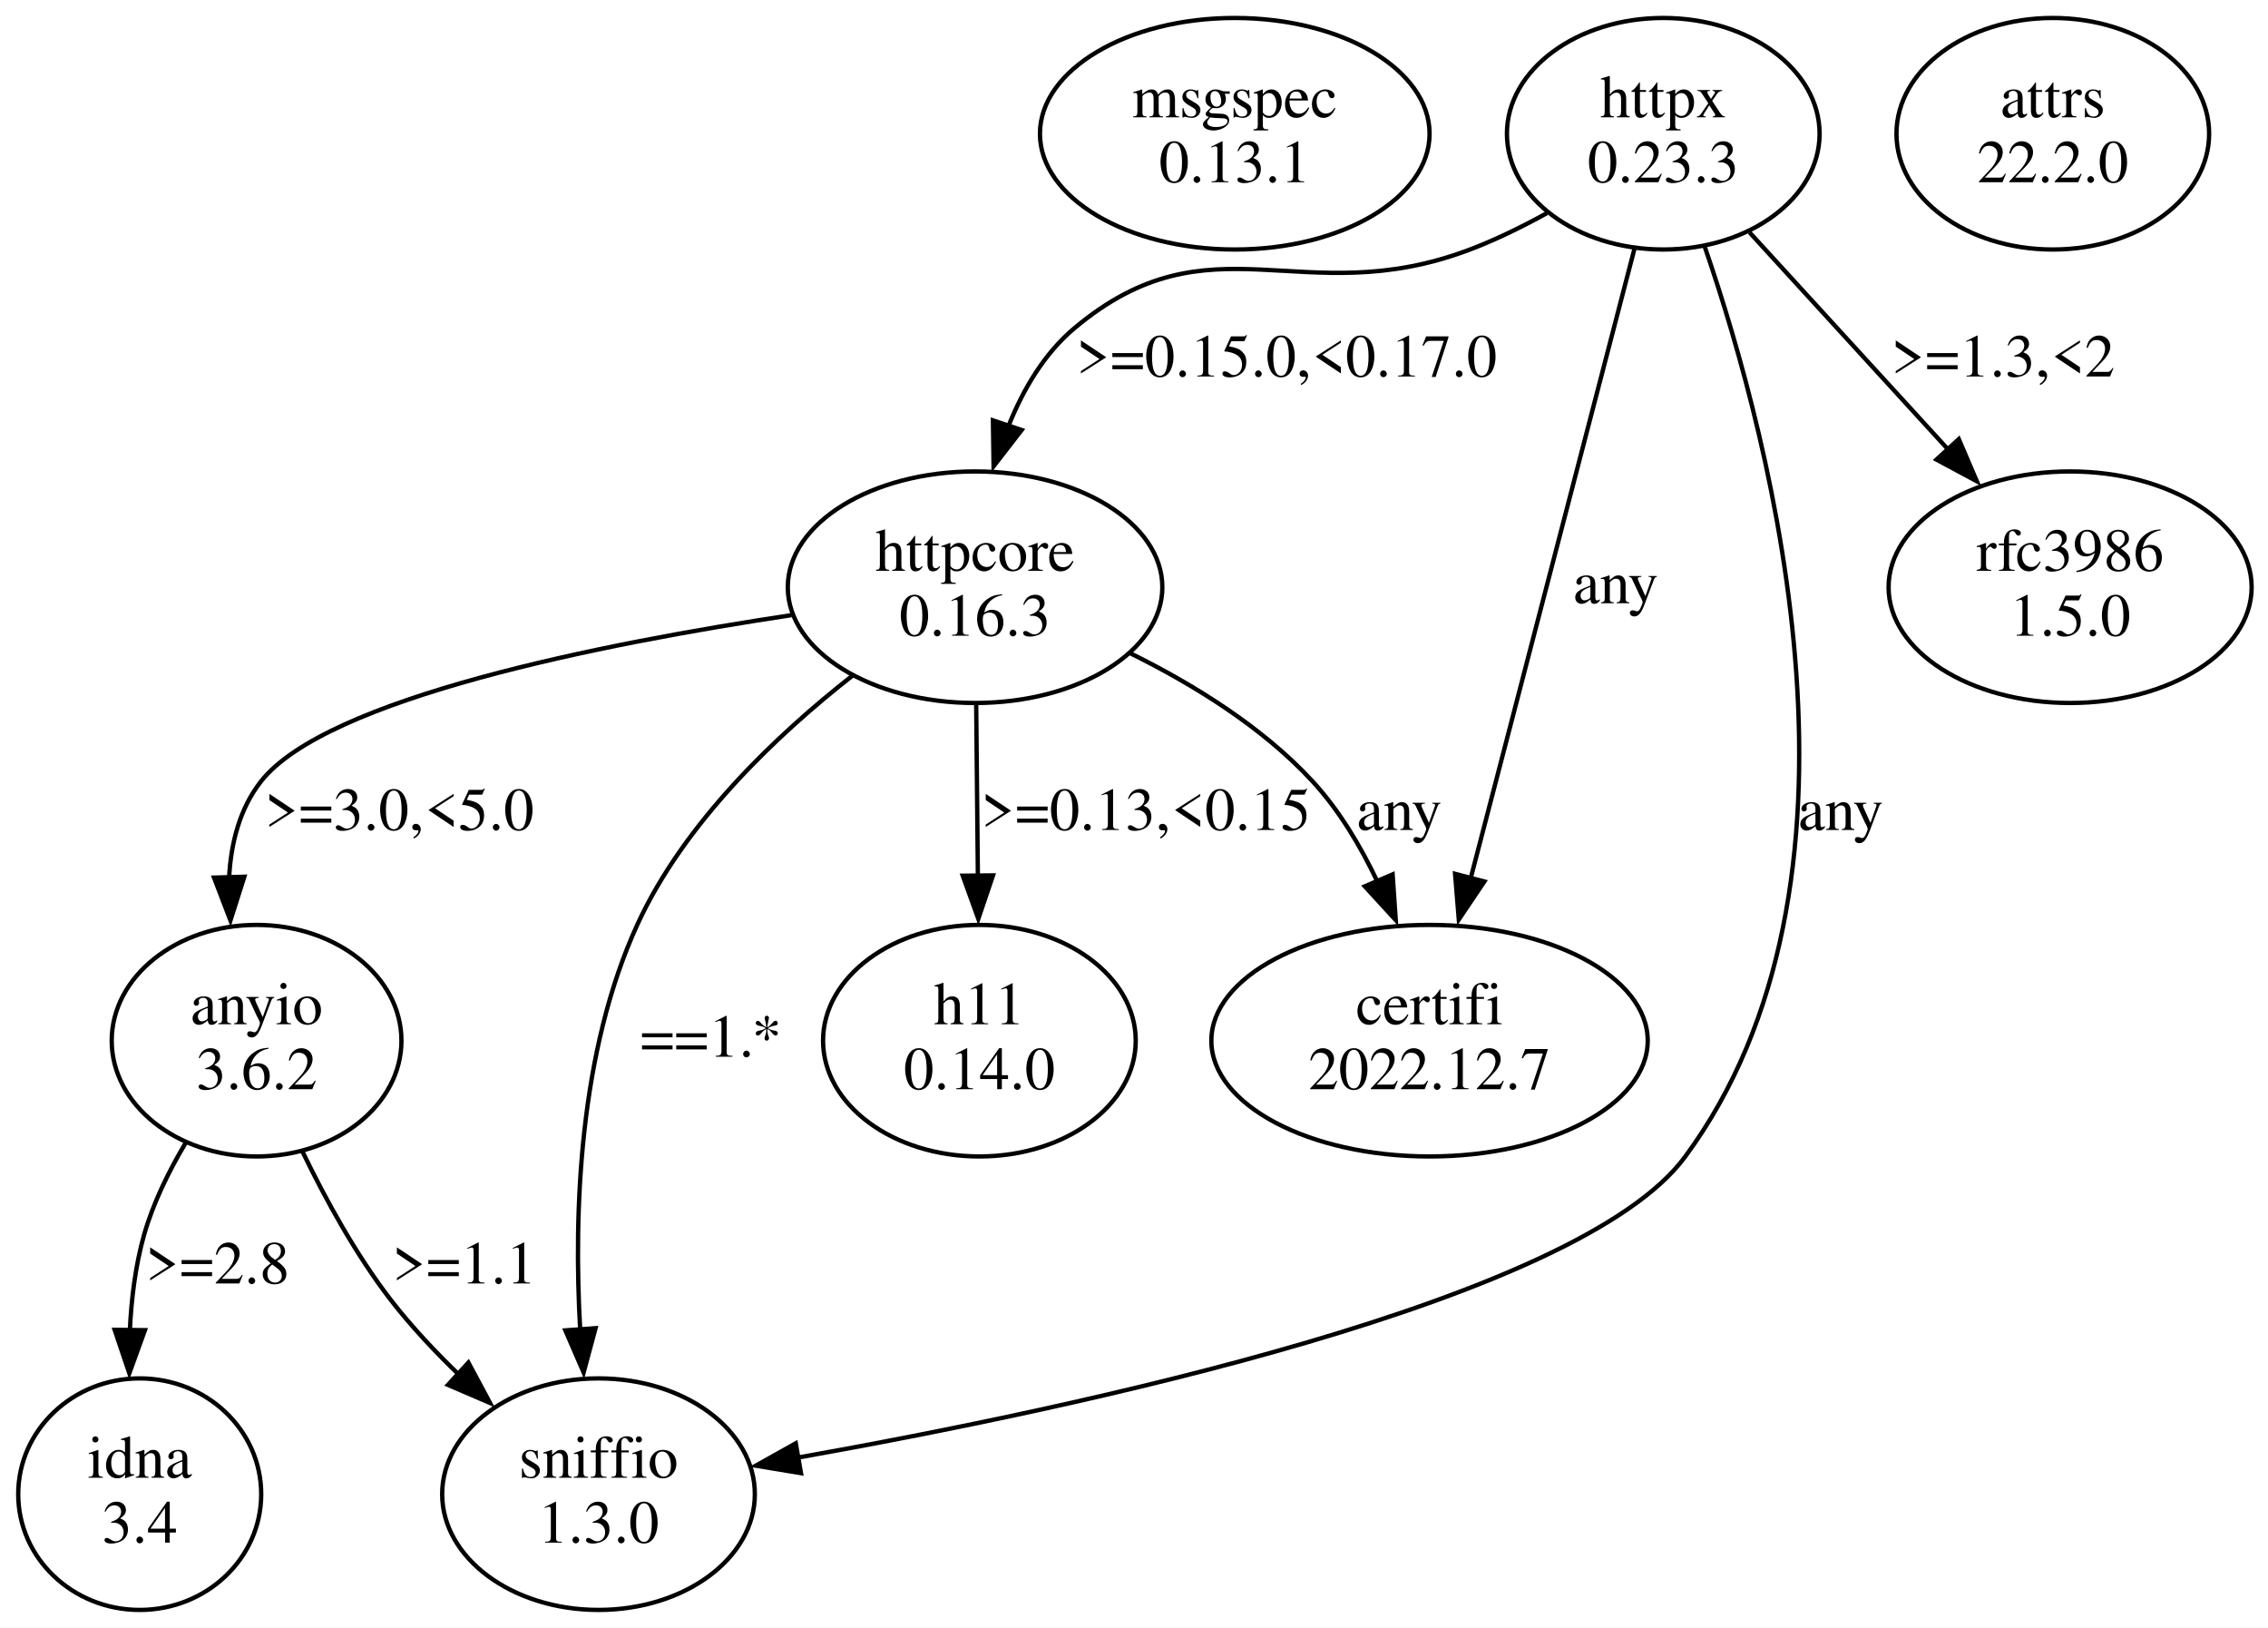
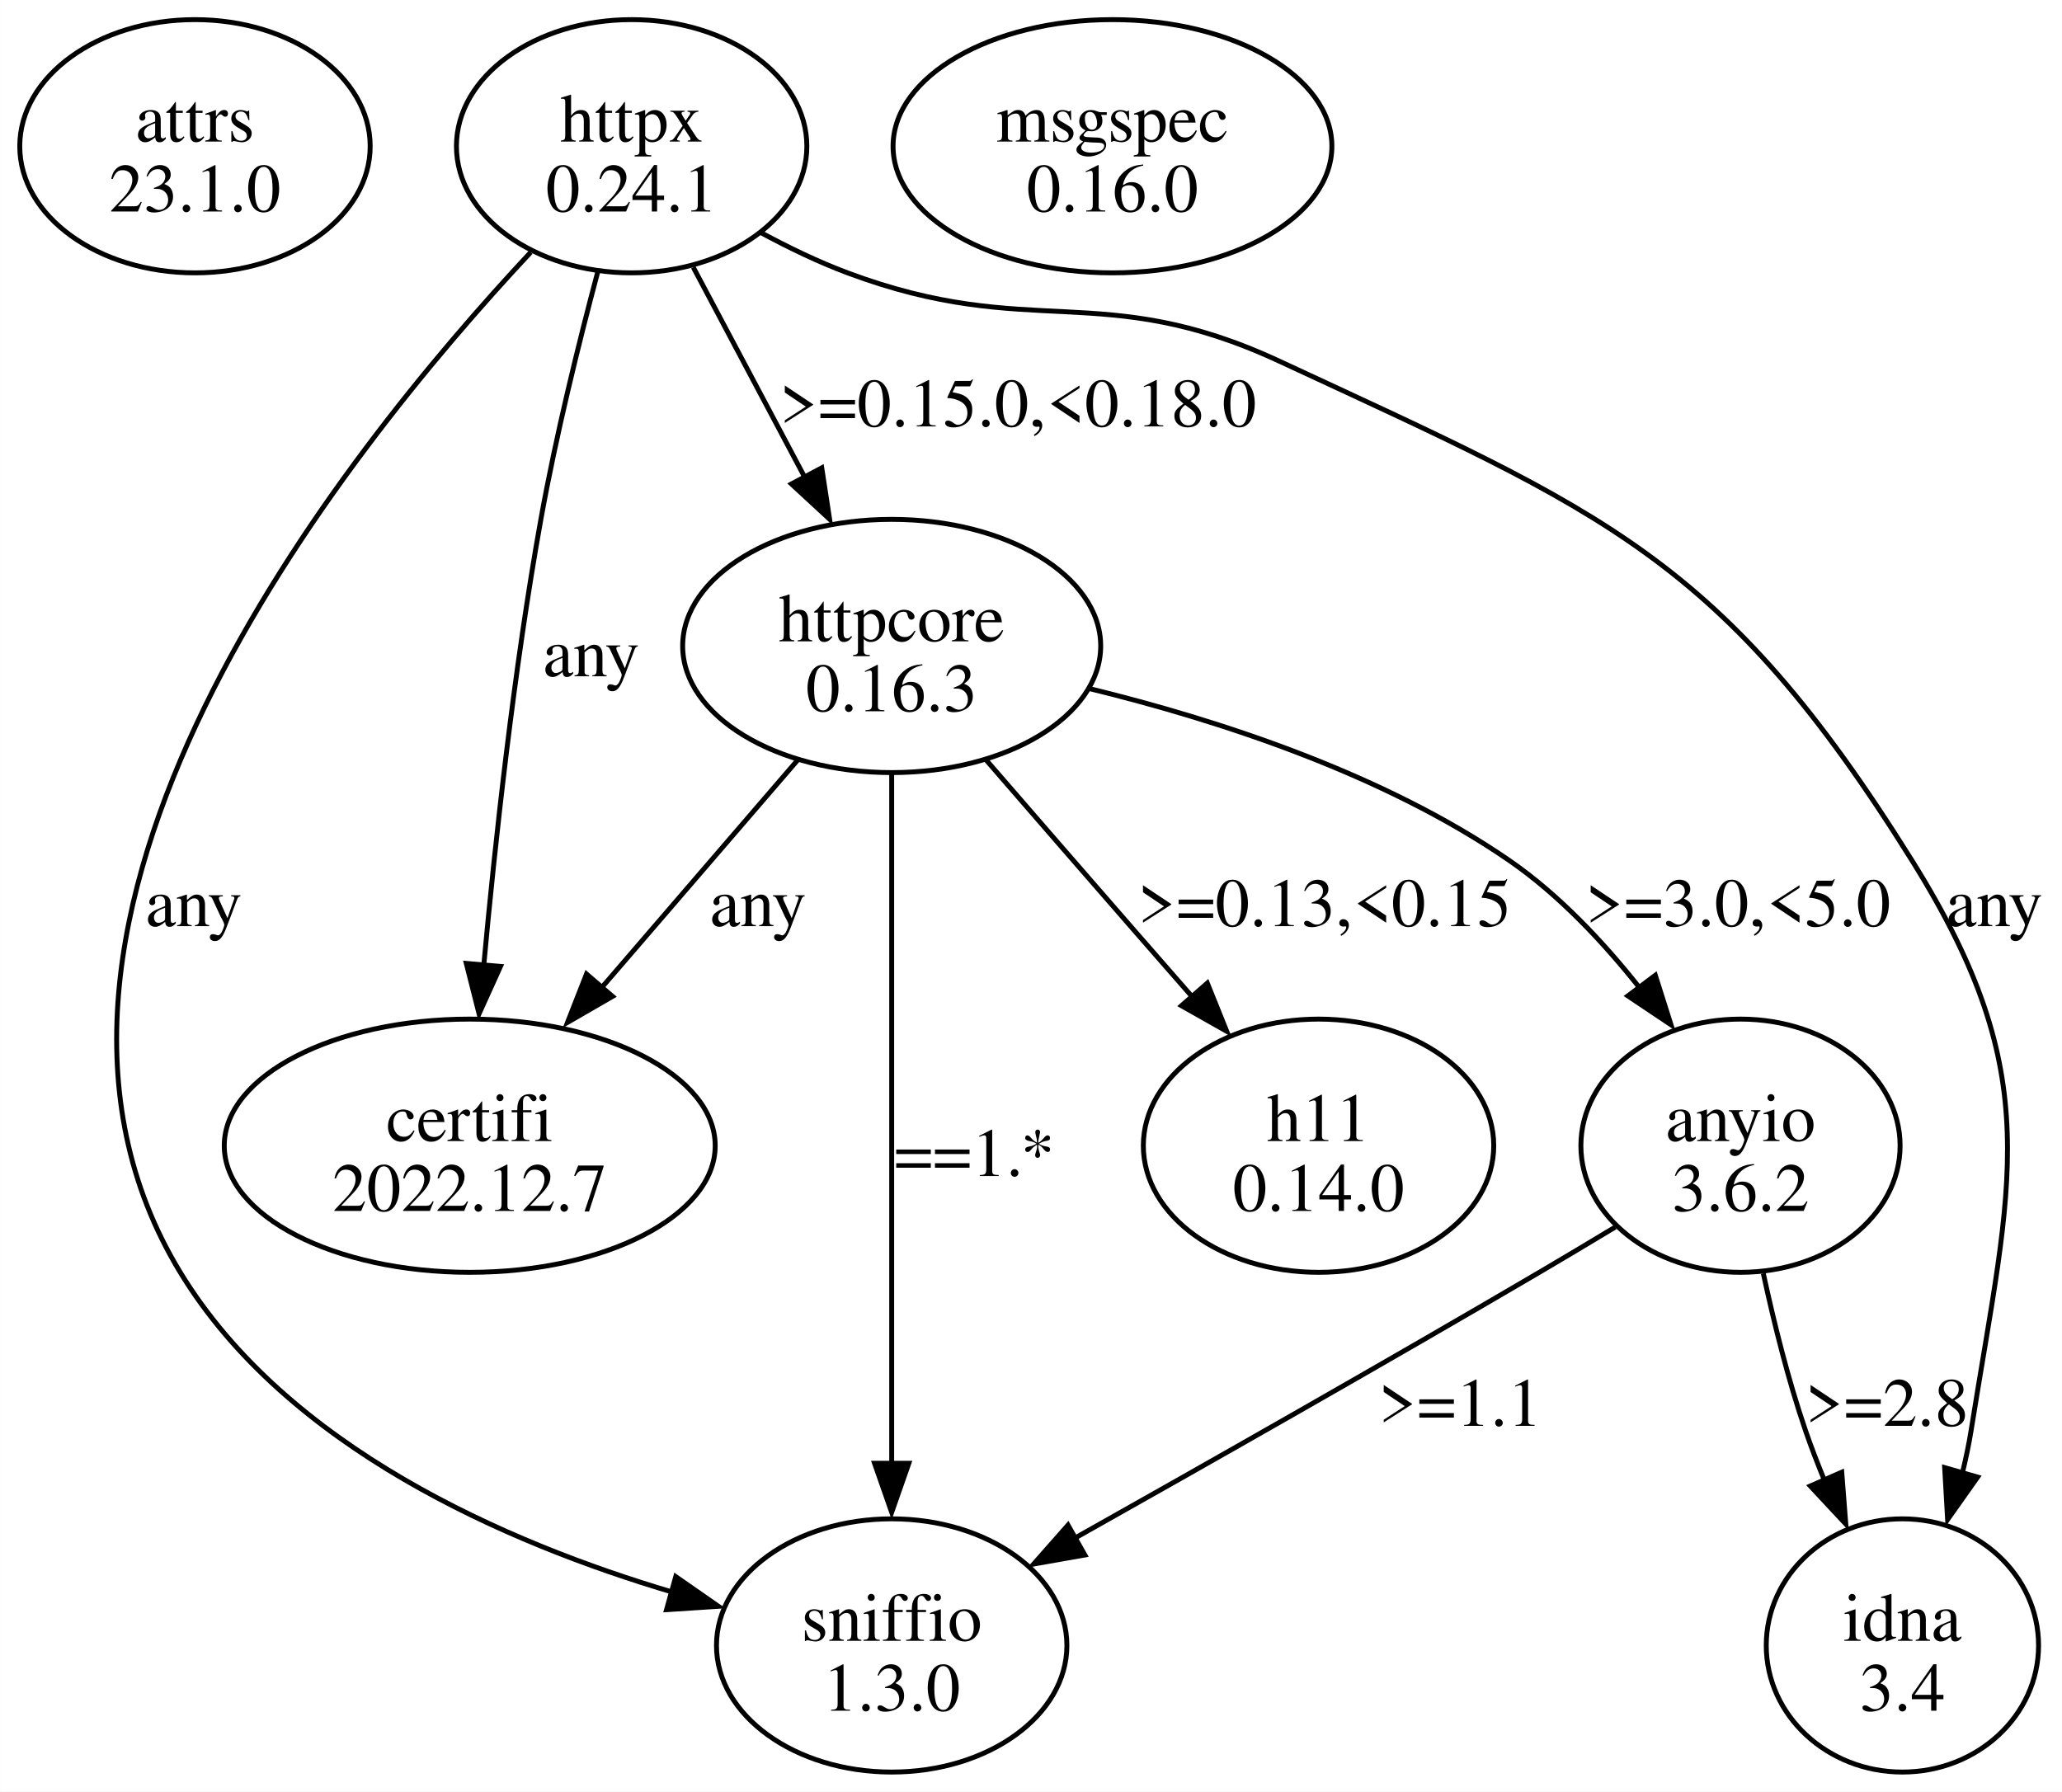
- <svg xmlns="http://www.w3.org/2000/svg" width="524pt" height="376pt" viewBox="0.00 0.00 524.00 375.96">
-   <g id="graph0" class="graph" transform="scale(1 1) rotate(0) translate(4 371.96)">
-     <polygon fill="white" stroke="none" points="-4,4 -4,-371.96 520,-371.96 520,4 -4,4" />
+ <svg xmlns="http://www.w3.org/2000/svg" width="420pt" height="365pt" viewBox="0.00 0.00 420.21 365.23">
+   <g id="graph0" class="graph" transform="scale(1 1) rotate(0) translate(4 361.23)">
+     <polygon fill="white" stroke="none" points="-4,4 -4,-361.23 416.21,-361.23 416.21,4 -4,4" />
    <g id="node1" class="node">
-       <ellipse fill="none" stroke="black" cx="281.28" cy="-341.09" rx="45.01" ry="26.74" />
-       <text text-anchor="middle" x="281.28" y="-344.89" font-family="Times,serif" font-size="14.00">msgspec</text>
-       <text text-anchor="middle" x="281.28" y="-329.89" font-family="Times,serif" font-size="14.00">0.13.1</text>
+       <ellipse fill="none" stroke="black" cx="35.71" cy="-331.42" rx="35.71" ry="25.81" />
+       <text text-anchor="middle" x="35.71" y="-332.37" font-family="Times,serif" font-size="14.00">attrs</text>
+       <text text-anchor="middle" x="35.71" y="-318.12" font-family="Times,serif" font-size="14.00">23.1.0</text>
    </g>
    <g id="node2" class="node">
-       <ellipse fill="none" stroke="black" cx="380.28" cy="-341.09" rx="36.12" ry="26.74" />
-       <text text-anchor="middle" x="380.28" y="-344.89" font-family="Times,serif" font-size="14.00">httpx</text>
-       <text text-anchor="middle" x="380.28" y="-329.89" font-family="Times,serif" font-size="14.00">0.23.3</text>
+       <ellipse fill="none" stroke="black" cx="124.71" cy="-331.42" rx="35.71" ry="25.81" />
+       <text text-anchor="middle" x="124.71" y="-332.37" font-family="Times,serif" font-size="14.00">httpx</text>
+       <text text-anchor="middle" x="124.71" y="-318.12" font-family="Times,serif" font-size="14.00">0.24.1</text>
    </g>
    <g id="node3" class="node">
-       <ellipse fill="none" stroke="black" cx="326.28" cy="-131.61" rx="50.41" ry="26.74" />
-       <text text-anchor="middle" x="326.28" y="-135.41" font-family="Times,serif" font-size="14.00">certifi</text>
-       <text text-anchor="middle" x="326.28" y="-120.41" font-family="Times,serif" font-size="14.00">2022.12.7</text>
+       <ellipse fill="none" stroke="black" cx="91.71" cy="-127.68" rx="50.03" ry="25.81" />
+       <text text-anchor="middle" x="91.71" y="-128.63" font-family="Times,serif" font-size="14.00">certifi</text>
+       <text text-anchor="middle" x="91.71" y="-114.38" font-family="Times,serif" font-size="14.00">2022.12.7</text>
    </g>
    <g id="edge1" class="edge">
-       <path fill="none" stroke="black" d="M373.66,-314.65C364.17,-278.19 346.66,-210.9 335.79,-169.13" />
-       <polygon fill="black" stroke="black" points="338.95,-168.38 333.04,-159.59 332.18,-170.15 338.95,-168.38" />
-       <text text-anchor="middle" x="369.28" y="-232.65" font-family="Times,serif" font-size="14.00">any</text>
+       <path fill="none" stroke="black" d="M117.83,-305.91C113.94,-291.32 109.27,-272.4 106.21,-255.36 100.72,-224.8 96.89,-189.7 94.55,-164.21" />
+       <polygon fill="black" stroke="black" points="97.98,-164.23 93.61,-154.57 91.01,-164.84 97.98,-164.23" />
+       <text text-anchor="middle" x="116.46" y="-223.37" font-family="Times,serif" font-size="14.00">any</text>
    </g>
    <g id="node4" class="node">
-       <ellipse fill="none" stroke="black" cx="221.28" cy="-236.35" rx="43.27" ry="26.74" />
-       <text text-anchor="middle" x="221.28" y="-240.15" font-family="Times,serif" font-size="14.00">httpcore</text>
-       <text text-anchor="middle" x="221.28" y="-225.15" font-family="Times,serif" font-size="14.00">0.16.3</text>
+       <ellipse fill="none" stroke="black" cx="177.71" cy="-229.55" rx="42.6" ry="25.81" />
+       <text text-anchor="middle" x="177.71" y="-230.5" font-family="Times,serif" font-size="14.00">httpcore</text>
+       <text text-anchor="middle" x="177.71" y="-216.25" font-family="Times,serif" font-size="14.00">0.16.3</text>
    </g>
    <g id="edge2" class="edge">
-       <path fill="none" stroke="black" d="M353.38,-322.74C347.58,-319.54 341.36,-316.5 335.28,-314.22 296.68,-299.75 275.9,-322.68 244.28,-296.22 237.28,-290.36 232.41,-282.1 229.01,-273.61" />
-       <polygon fill="black" stroke="black" points="232.05,-272.66 225.56,-264.28 225.41,-274.88 232.05,-272.66" />
-       <text text-anchor="middle" x="293.28" y="-285.02" font-family="Times,serif" font-size="14.00">&gt;=0.15.0,&lt;0.17.0</text>
+       <path fill="none" stroke="black" d="M137.27,-306.75C144.08,-293.91 152.62,-277.83 160.09,-263.75" />
+       <polygon fill="black" stroke="black" points="163.46,-265.86 165.06,-255.39 157.28,-262.58 163.46,-265.86" />
+       <text text-anchor="middle" x="203.46" y="-274.31" font-family="Times,serif" font-size="14.00">&gt;=0.15.0,&lt;0.18.0</text>
    </g>
    <g id="node5" class="node">
-       <ellipse fill="none" stroke="black" cx="474.28" cy="-236.35" rx="41.94" ry="26.74" />
-       <text text-anchor="middle" x="474.28" y="-240.15" font-family="Times,serif" font-size="14.00">rfc3986</text>
-       <text text-anchor="middle" x="474.28" y="-225.15" font-family="Times,serif" font-size="14.00">1.5.0</text>
+       <ellipse fill="none" stroke="black" cx="383.71" cy="-25.81" rx="27.75" ry="25.81" />
+       <text text-anchor="middle" x="383.71" y="-26.76" font-family="Times,serif" font-size="14.00">idna</text>
+       <text text-anchor="middle" x="383.71" y="-12.51" font-family="Times,serif" font-size="14.00">3.4</text>
    </g>
    <g id="edge3" class="edge">
-       <path fill="none" stroke="black" d="M400.22,-318.3C413.74,-303.52 431.8,-283.78 446.7,-267.5" />
-       <polygon fill="black" stroke="black" points="448.56,-270.56 452.73,-260.82 443.4,-265.83 448.56,-270.56" />
-       <text text-anchor="middle" x="458.78" y="-285.02" font-family="Times,serif" font-size="14.00">&gt;=1.3,&lt;2</text>
+       <path fill="none" stroke="black" d="M151.06,-313.81C156.73,-310.75 162.79,-307.82 168.71,-305.61 206.1,-291.63 220.51,-304.43 256.71,-287.61 322.96,-256.81 347.02,-247.71 385.71,-185.74 413.18,-141.73 405.87,-120.86 397.71,-69.62 397.25,-66.75 396.63,-63.81 395.91,-60.88" />
+       <polygon fill="black" stroke="black" points="399.04,-60.13 392.92,-51.48 392.32,-62.06 399.04,-60.13" />
+       <text text-anchor="middle" x="402.46" y="-172.44" font-family="Times,serif" font-size="14.00">any</text>
    </g>
    <g id="node6" class="node">
-       <ellipse fill="none" stroke="black" cx="134.28" cy="-26.87" rx="36.12" ry="26.74" />
-       <text text-anchor="middle" x="134.28" y="-30.67" font-family="Times,serif" font-size="14.00">sniffio</text>
-       <text text-anchor="middle" x="134.28" y="-15.67" font-family="Times,serif" font-size="14.00">1.3.0</text>
+       <ellipse fill="none" stroke="black" cx="177.71" cy="-25.81" rx="35.71" ry="25.81" />
+       <text text-anchor="middle" x="177.71" y="-26.76" font-family="Times,serif" font-size="14.00">sniffio</text>
+       <text text-anchor="middle" x="177.71" y="-12.51" font-family="Times,serif" font-size="14.00">1.3.0</text>
    </g>
    <g id="edge4" class="edge">
-       <path fill="none" stroke="black" d="M389.81,-315.15C405.8,-268.67 431.94,-167.83 385.28,-104.74 360.77,-71.59 245.53,-46.9 180.06,-35.27" />
-       <polygon fill="black" stroke="black" points="181.06,-31.72 170.61,-33.45 179.86,-38.62 181.06,-31.72" />
-       <text text-anchor="middle" x="421.28" y="-180.28" font-family="Times,serif" font-size="14.00">any</text>
+       <path fill="none" stroke="black" d="M104.14,-309.81C65.43,-268.43 -10.64,-173.12 32.71,-101.87 54.41,-66.21 99.12,-46.73 133.2,-36.63" />
+       <polygon fill="black" stroke="black" points="133.7,-39.84 142.39,-33.79 131.82,-33.1 133.7,-39.84" />
+       <text text-anchor="middle" x="35.46" y="-172.44" font-family="Times,serif" font-size="14.00">any</text>
+     </g>
+     <g id="edge8" class="edge">
+       <path fill="none" stroke="black" d="M158.62,-206.38C146.85,-192.71 131.57,-174.96 118.58,-159.88" />
+       <polygon fill="black" stroke="black" points="120.82,-158.12 111.64,-152.82 115.51,-162.68 120.82,-158.12" />
+       <text text-anchor="middle" x="150.46" y="-172.44" font-family="Times,serif" font-size="14.00">any</text>
+     </g>
+     <g id="edge6" class="edge">
+       <path fill="none" stroke="black" d="M177.71,-203.4C177.71,-168.05 177.71,-103.44 177.71,-62.94" />
+       <polygon fill="black" stroke="black" points="181.21,-62.95 177.71,-52.95 174.21,-62.95 181.21,-62.95" />
+       <text text-anchor="middle" x="194.58" y="-121.5" font-family="Times,serif" font-size="14.00">==1.*</text>
+     </g>
+     <g id="node7" class="node">
+       <ellipse fill="none" stroke="black" cx="264.71" cy="-127.68" rx="35.71" ry="25.81" />
+       <text text-anchor="middle" x="264.71" y="-128.63" font-family="Times,serif" font-size="14.00">h11</text>
+       <text text-anchor="middle" x="264.71" y="-114.38" font-family="Times,serif" font-size="14.00">0.14.0</text>
    </g>
    <g id="edge5" class="edge">
-       <path fill="none" stroke="black" d="M257.16,-221.09C271.68,-213.92 287.71,-204.05 299.28,-191.48 305.4,-184.84 310.34,-176.56 314.24,-168.34" />
-       <polygon fill="black" stroke="black" points="317.75,-170.02 318.48,-159.45 311.32,-167.26 317.75,-170.02" />
-       <text text-anchor="middle" x="319.28" y="-180.28" font-family="Times,serif" font-size="14.00">any</text>
+       <path fill="none" stroke="black" d="M196.96,-206.31C206.11,-195.75 217.21,-182.95 227.21,-171.49 231.02,-167.11 235.06,-162.49 239.02,-157.97" />
+       <polygon fill="black" stroke="black" points="242.04,-160.83 246,-151 236.77,-156.22 242.04,-160.83" />
+       <text text-anchor="middle" x="265.96" y="-172.44" font-family="Times,serif" font-size="14.00">&gt;=0.13,&lt;0.15</text>
    </g>
-     <g id="edge6" class="edge">
-       <path fill="none" stroke="black" d="M193.05,-216C175.42,-202.2 154.08,-181.98 143.28,-158.48 129.79,-129.11 128.51,-92.08 130.04,-64.95" />
-       <polygon fill="black" stroke="black" points="133.6,-65.21 130.84,-54.98 126.62,-64.7 133.6,-65.21" />
-       <text text-anchor="middle" x="160.28" y="-127.91" font-family="Times,serif" font-size="14.00">==1.*</text>
-     </g>
-     <g id="node7" class="node">
-       <ellipse fill="none" stroke="black" cx="222.28" cy="-131.61" rx="36.12" ry="26.74" />
-       <text text-anchor="middle" x="222.28" y="-135.41" font-family="Times,serif" font-size="14.00">h11</text>
-       <text text-anchor="middle" x="222.28" y="-120.41" font-family="Times,serif" font-size="14.00">0.14.0</text>
+     <g id="node8" class="node">
+       <ellipse fill="none" stroke="black" cx="350.71" cy="-127.68" rx="32.53" ry="25.81" />
+       <text text-anchor="middle" x="350.71" y="-128.63" font-family="Times,serif" font-size="14.00">anyio</text>
+       <text text-anchor="middle" x="350.71" y="-114.38" font-family="Times,serif" font-size="14.00">3.6.2</text>
    </g>
    <g id="edge7" class="edge">
-       <path fill="none" stroke="black" d="M221.54,-209.16C221.66,-197.08 221.8,-182.54 221.93,-169.39" />
-       <polygon fill="black" stroke="black" points="225.43,-169.79 222.03,-159.75 218.43,-169.72 225.43,-169.79" />
-       <text text-anchor="middle" x="260.78" y="-180.28" font-family="Times,serif" font-size="14.00">&gt;=0.13,&lt;0.15</text>
-     </g>
-     <g id="node8" class="node">
-       <ellipse fill="none" stroke="black" cx="55.28" cy="-131.61" rx="33.47" ry="26.74" />
-       <text text-anchor="middle" x="55.28" y="-135.41" font-family="Times,serif" font-size="14.00">anyio</text>
-       <text text-anchor="middle" x="55.28" y="-120.41" font-family="Times,serif" font-size="14.00">3.6.2</text>
-     </g>
-     <g id="edge8" class="edge">
-       <path fill="none" stroke="black" d="M178.87,-229.9C135.15,-223.32 71.31,-210.68 56.28,-191.48 51.35,-185.17 49.34,-177.21 48.93,-169.19" />
-       <polygon fill="black" stroke="black" points="52.45,-169.48 49.24,-159.38 45.45,-169.28 52.45,-169.48" />
-       <text text-anchor="middle" x="88.28" y="-180.28" font-family="Times,serif" font-size="14.00">&gt;=3.0,&lt;5.0</text>
+       <path fill="none" stroke="black" d="M218.06,-220.85C244.16,-214.48 277.95,-203.53 303.71,-185.74 313.63,-178.88 322.6,-169.37 329.98,-160.08" />
+       <polygon fill="black" stroke="black" points="333.35,-162.43 336.55,-152.33 327.75,-158.22 333.35,-162.43" />
+       <text text-anchor="middle" x="350.21" y="-172.44" font-family="Times,serif" font-size="14.00">&gt;=3.0,&lt;5.0</text>
    </g>
    <g id="edge9" class="edge">
-       <path fill="none" stroke="black" d="M65.89,-105.99C71.21,-94.98 78.24,-82.16 86.28,-71.74 91.03,-65.6 96.69,-59.59 102.42,-54.09" />
-       <polygon fill="black" stroke="black" points="104.22,-57.27 109.22,-47.93 99.49,-52.11 104.22,-57.27" />
-       <text text-anchor="middle" x="103.28" y="-75.54" font-family="Times,serif" font-size="14.00">&gt;=1.1</text>
+       <path fill="none" stroke="black" d="M355.36,-101.65C357.54,-91.57 360.43,-79.91 363.96,-69.62 365.1,-66.29 366.42,-62.87 367.81,-59.49" />
+       <polygon fill="black" stroke="black" points="371.35,-61.13 372.17,-50.56 364.94,-58.31 371.35,-61.13" />
+       <text text-anchor="middle" x="380.58" y="-70.57" font-family="Times,serif" font-size="14.00">&gt;=2.8</text>
+     </g>
+     <g id="edge10" class="edge">
+       <path fill="none" stroke="black" d="M325.18,-111.09C320.07,-108.01 314.73,-104.82 309.71,-101.87 277.92,-83.21 241.47,-62.55 214.94,-47.63" />
+       <polygon fill="black" stroke="black" points="217.08,-44.25 206.65,-42.41 213.65,-50.35 217.08,-44.25" />
+       <text text-anchor="middle" x="293.58" y="-70.57" font-family="Times,serif" font-size="14.00">&gt;=1.1</text>
    </g>
    <g id="node9" class="node">
-       <ellipse fill="none" stroke="black" cx="28.28" cy="-26.87" rx="28.07" ry="26.74" />
-       <text text-anchor="middle" x="28.28" y="-30.67" font-family="Times,serif" font-size="14.00">idna</text>
-       <text text-anchor="middle" x="28.28" y="-15.67" font-family="Times,serif" font-size="14.00">3.4</text>
-     </g>
-     <g id="edge10" class="edge">
-       <path fill="none" stroke="black" d="M38.86,-107.96C34.97,-101.42 31.36,-94.07 29.28,-86.74 27.31,-79.75 26.35,-72.11 26,-64.71" />
-       <polygon fill="black" stroke="black" points="29.49,-64.75 25.88,-54.79 22.49,-64.83 29.49,-64.75" />
-       <text text-anchor="middle" x="46.28" y="-75.54" font-family="Times,serif" font-size="14.00">&gt;=2.8</text>
-     </g>
-     <g id="node10" class="node">
-       <ellipse fill="none" stroke="black" cx="470.28" cy="-341.09" rx="36.12" ry="26.74" />
-       <text text-anchor="middle" x="470.28" y="-344.89" font-family="Times,serif" font-size="14.00">attrs</text>
-       <text text-anchor="middle" x="470.28" y="-329.89" font-family="Times,serif" font-size="14.00">22.2.0</text>
+       <ellipse fill="none" stroke="black" cx="222.71" cy="-331.42" rx="44.72" ry="25.81" />
+       <text text-anchor="middle" x="222.71" y="-332.37" font-family="Times,serif" font-size="14.00">msgspec</text>
+       <text text-anchor="middle" x="222.71" y="-318.12" font-family="Times,serif" font-size="14.00">0.16.0</text>
    </g>
  </g>
</svg>
